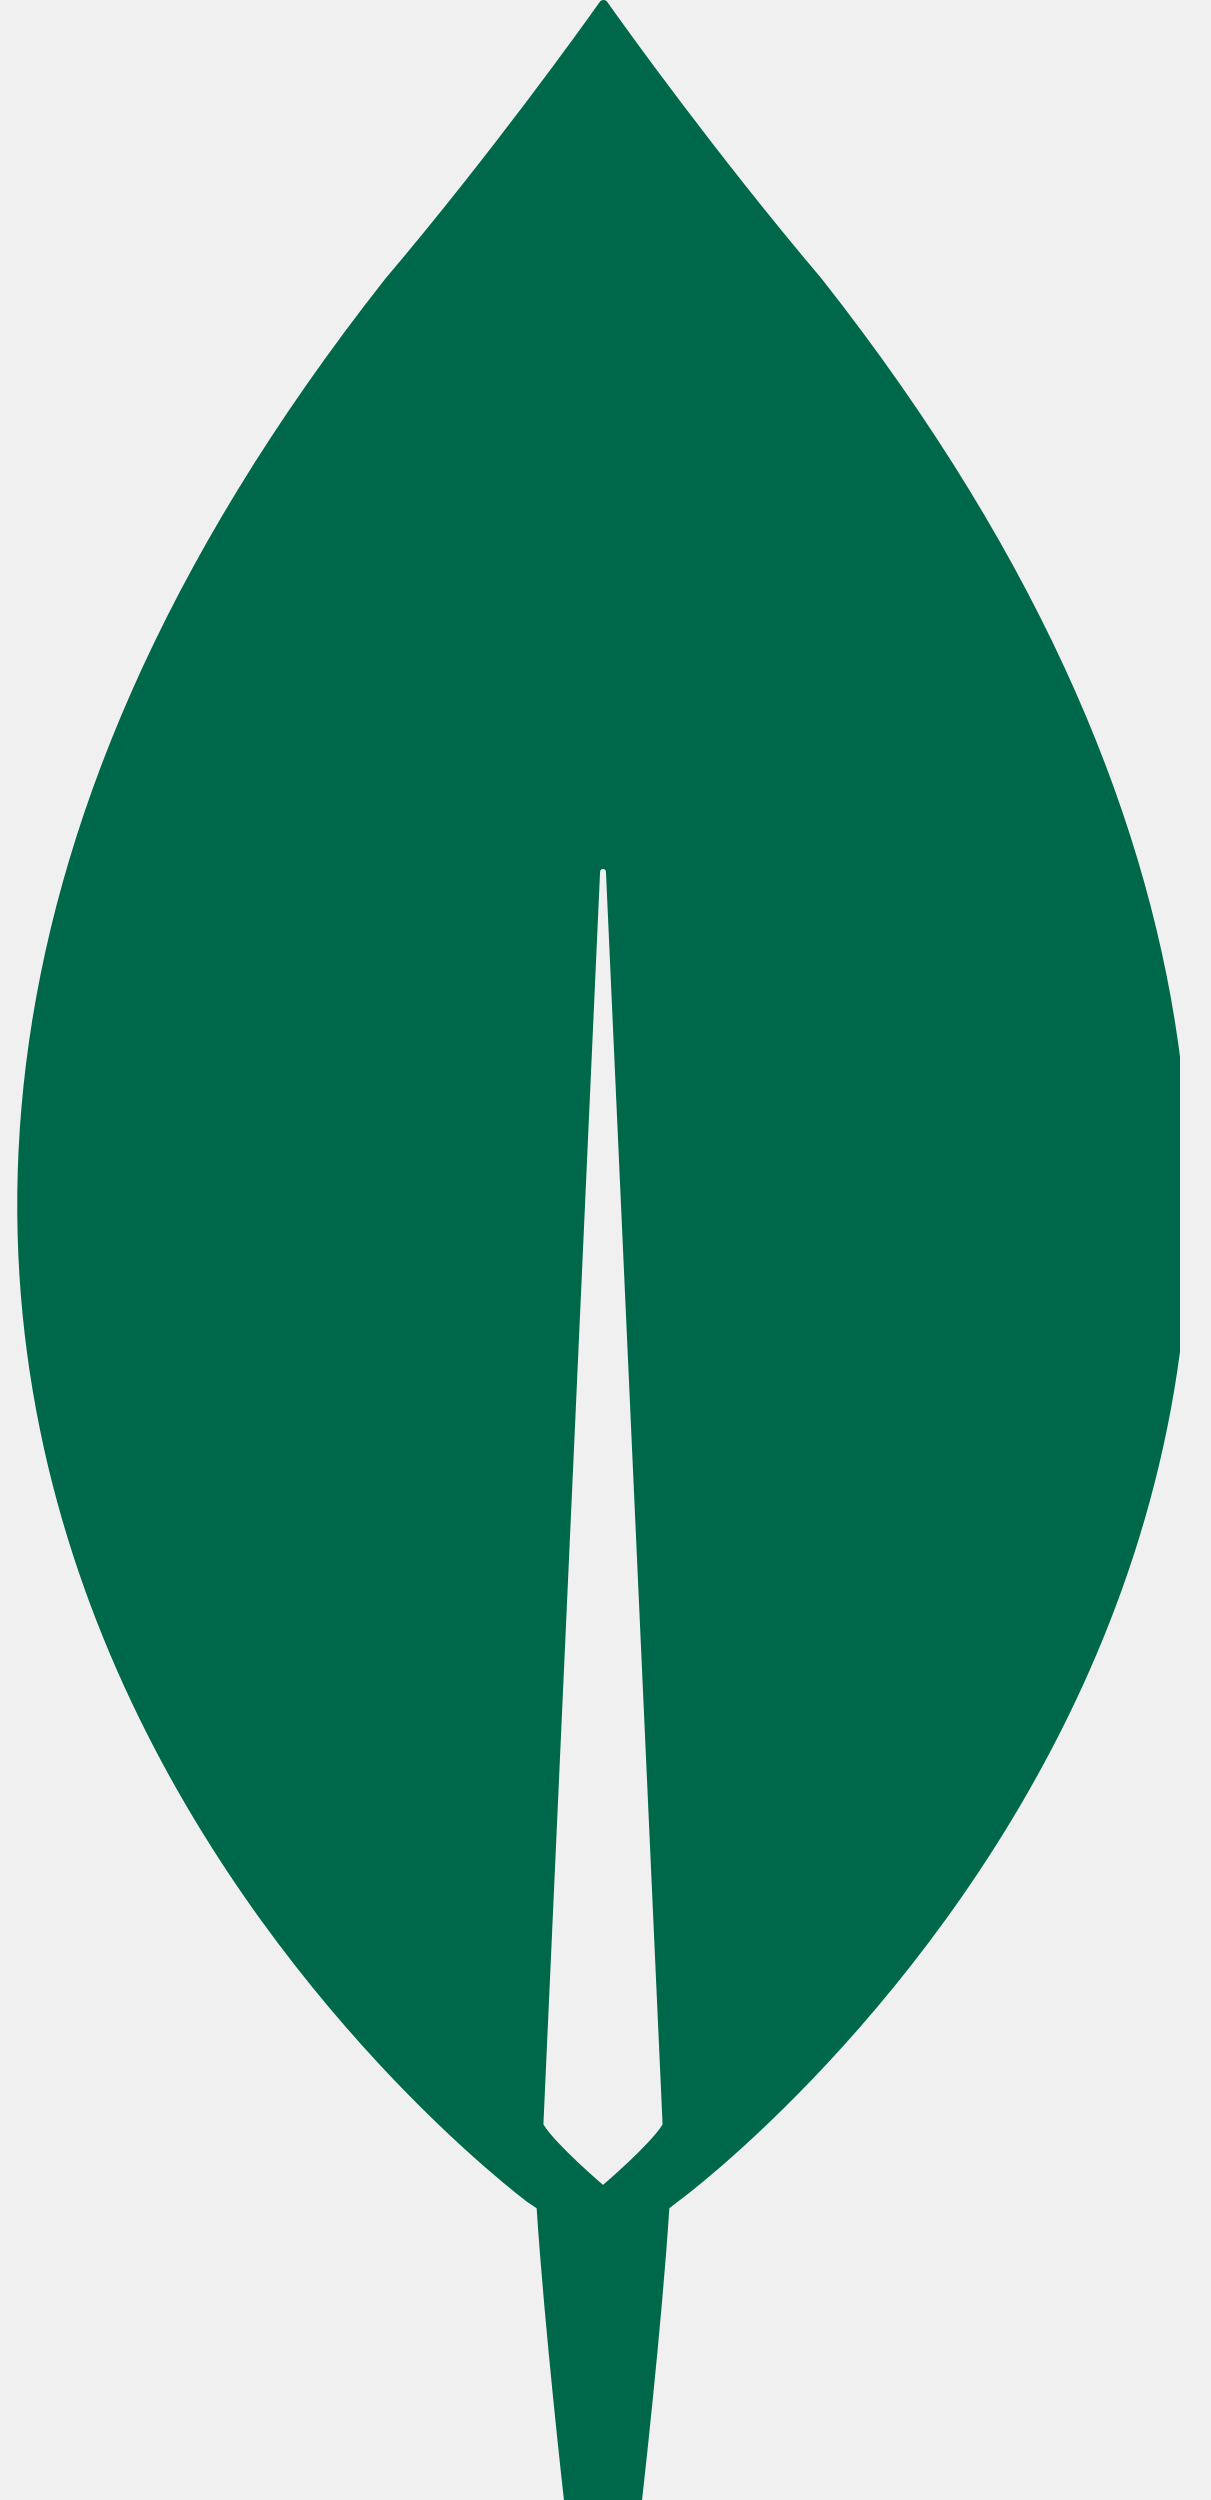
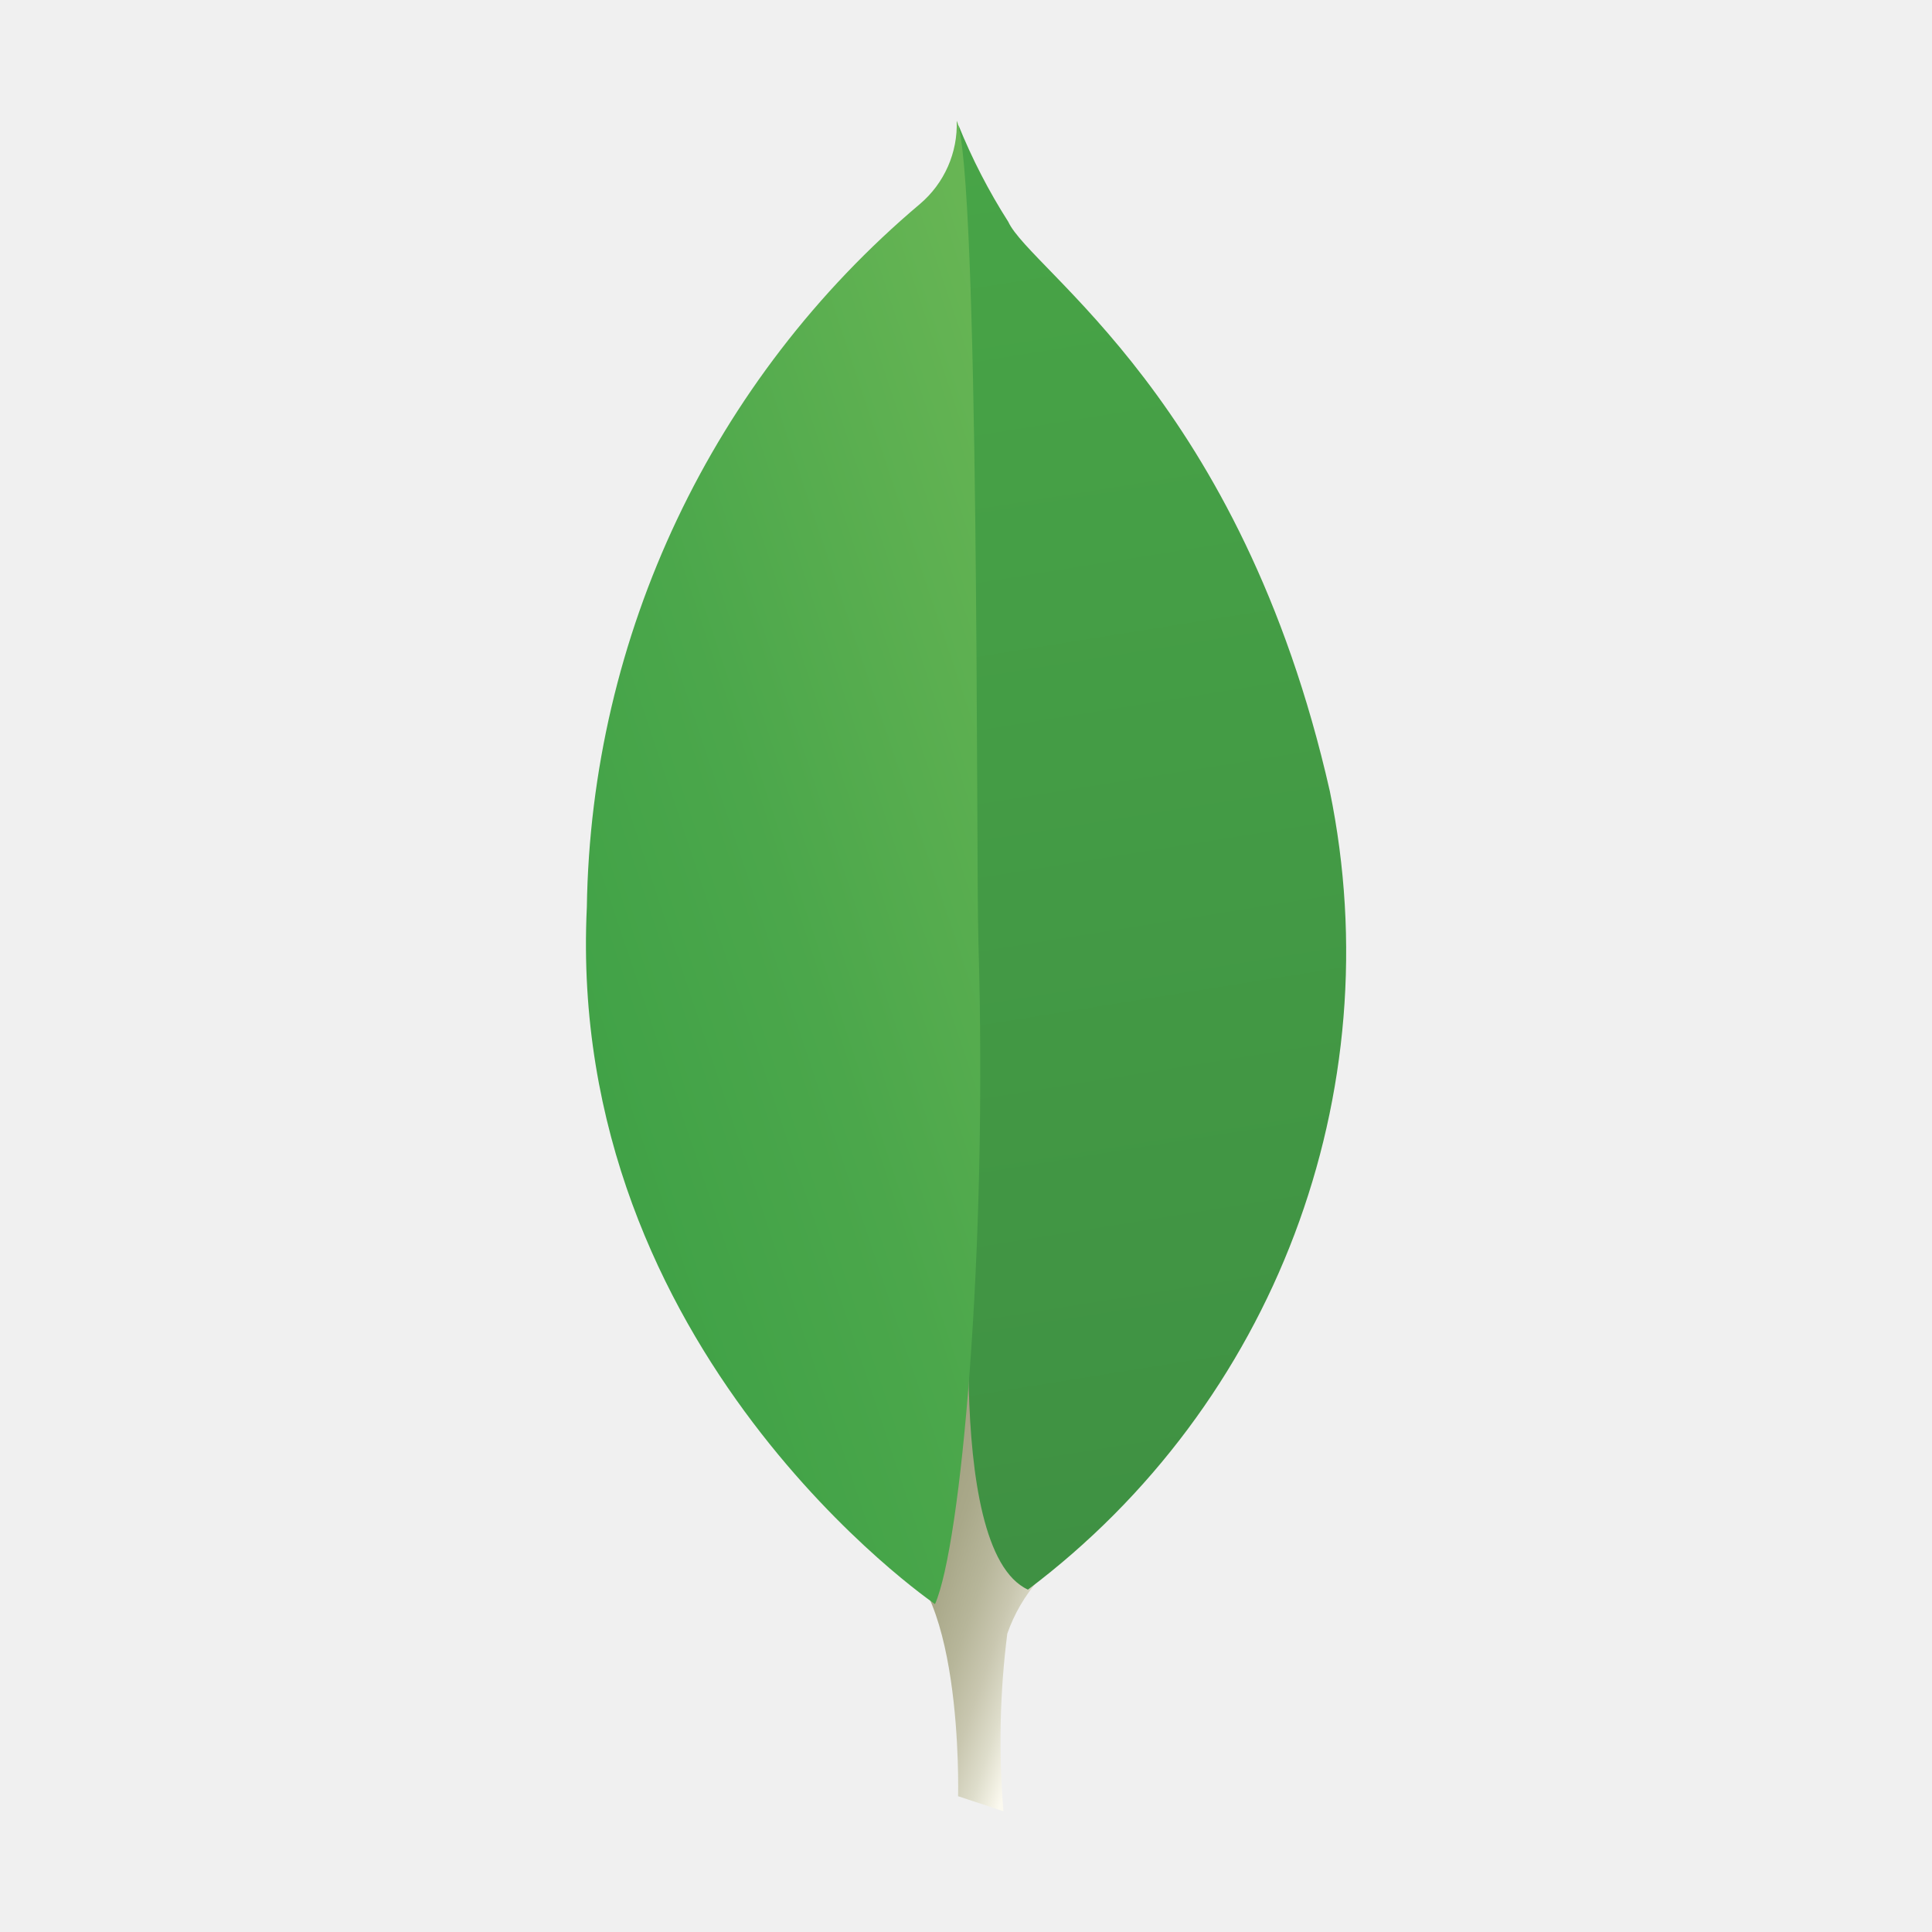
- <svg xmlns="http://www.w3.org/2000/svg" width="31" height="64" viewBox="0 0 31 64" fill="none">
-   <g clip-path="url(#clip0_93_143)">
-     <path d="M21.032 7.133C18.334 3.946 16.011 0.71 15.537 0.037C15.487 -0.012 15.412 -0.012 15.362 0.037C14.887 0.71 12.564 3.946 9.866 7.133C-13.291 36.538 13.513 56.381 13.513 56.381L13.738 56.531C13.938 59.593 14.437 64 14.437 64H15.437H16.436C16.436 64 16.936 59.618 17.135 56.531L17.36 56.356C17.385 56.356 44.19 36.538 21.032 7.133ZM15.437 55.933C15.437 55.933 14.238 54.912 13.913 54.389V54.34L15.362 22.321C15.362 22.221 15.512 22.221 15.512 22.321L16.96 54.34V54.389C16.636 54.912 15.437 55.933 15.437 55.933Z" fill="#00684A" />
+ <svg xmlns="http://www.w3.org/2000/svg" width="72px" height="72px" viewBox="0 0 32 32" fill="#000000">
+   <g id="SVGRepo_bgCarrier" stroke-width="0" />
+   <g id="SVGRepo_tracerCarrier" stroke-linecap="round" stroke-linejoin="round" />
+   <g id="SVGRepo_iconCarrier">
+     <defs>
+       <linearGradient id="a" x1="-645.732" y1="839.188" x2="-654.59" y2="839.25" gradientTransform="matrix(-0.977, -0.323, -0.29, 0.877, -375.944, -928.287)" gradientUnits="userSpaceOnUse">
+         <stop offset="0.231" stop-color="#999875" />
+         <stop offset="0.563" stop-color="#9b9977" />
+         <stop offset="0.683" stop-color="#a09f7e" />
+         <stop offset="0.768" stop-color="#a9a889" />
+         <stop offset="0.837" stop-color="#b7b69a" />
+         <stop offset="0.896" stop-color="#c9c7b0" />
+         <stop offset="0.948" stop-color="#deddcb" />
+         <stop offset="0.994" stop-color="#f8f6eb" />
+         <stop offset="1" stop-color="#fbf9ef" />
+       </linearGradient>
+       <linearGradient id="b" x1="-644.287" y1="823.405" x2="-657.028" y2="845.476" gradientTransform="matrix(-0.977, -0.323, -0.29, 0.877, -375.944, -928.287)" gradientUnits="userSpaceOnUse">
+         <stop offset="0" stop-color="#48a547" />
+         <stop offset="1" stop-color="#3f9143" />
+       </linearGradient>
+       <linearGradient id="c" x1="-643.386" y1="839.485" x2="-652.418" y2="833.417" gradientTransform="matrix(-0.977, -0.323, -0.29, 0.877, -375.944, -928.287)" gradientUnits="userSpaceOnUse">
+         <stop offset="0" stop-color="#41a247" />
+         <stop offset="0.352" stop-color="#4ba74b" />
+         <stop offset="0.956" stop-color="#67b554" />
+         <stop offset="1" stop-color="#69b655" />
+       </linearGradient>
+     </defs>
+     <path d="M16.62,30l-.751-.249s.1-3.8-1.275-4.067c-.9-1.048.133-44.741,3.423-.149a2.712,2.712,0,0,0-1.333,1.523A14.1,14.1,0,0,0,16.62,30Z" style="fill:url(#a)" />
+     <path d="M17.026,26.329a13.223,13.223,0,0,0,5-13.225C20.556,6.619,17.075,4.487,16.7,3.673a9.792,9.792,0,0,1-.825-1.6l.277,18.069S15.578,25.664,17.026,26.329Z" style="fill:url(#b)" />
+     <path d="M15.487,26.569S9.366,22.4,9.72,15.025A15.54,15.54,0,0,1,15.239,3.377,1.725,1.725,0,0,0,15.846,2c.381.82.319,12.243.359,13.579C16.36,20.776,15.916,25.588,15.487,26.569Z" style="fill:url(#c)" />
  </g>
-   <defs>
-     <clipPath id="clip0_93_143">
-       <rect width="29.767" height="64" fill="white" transform="translate(0.44104)" />
-     </clipPath>
-   </defs>
</svg>
